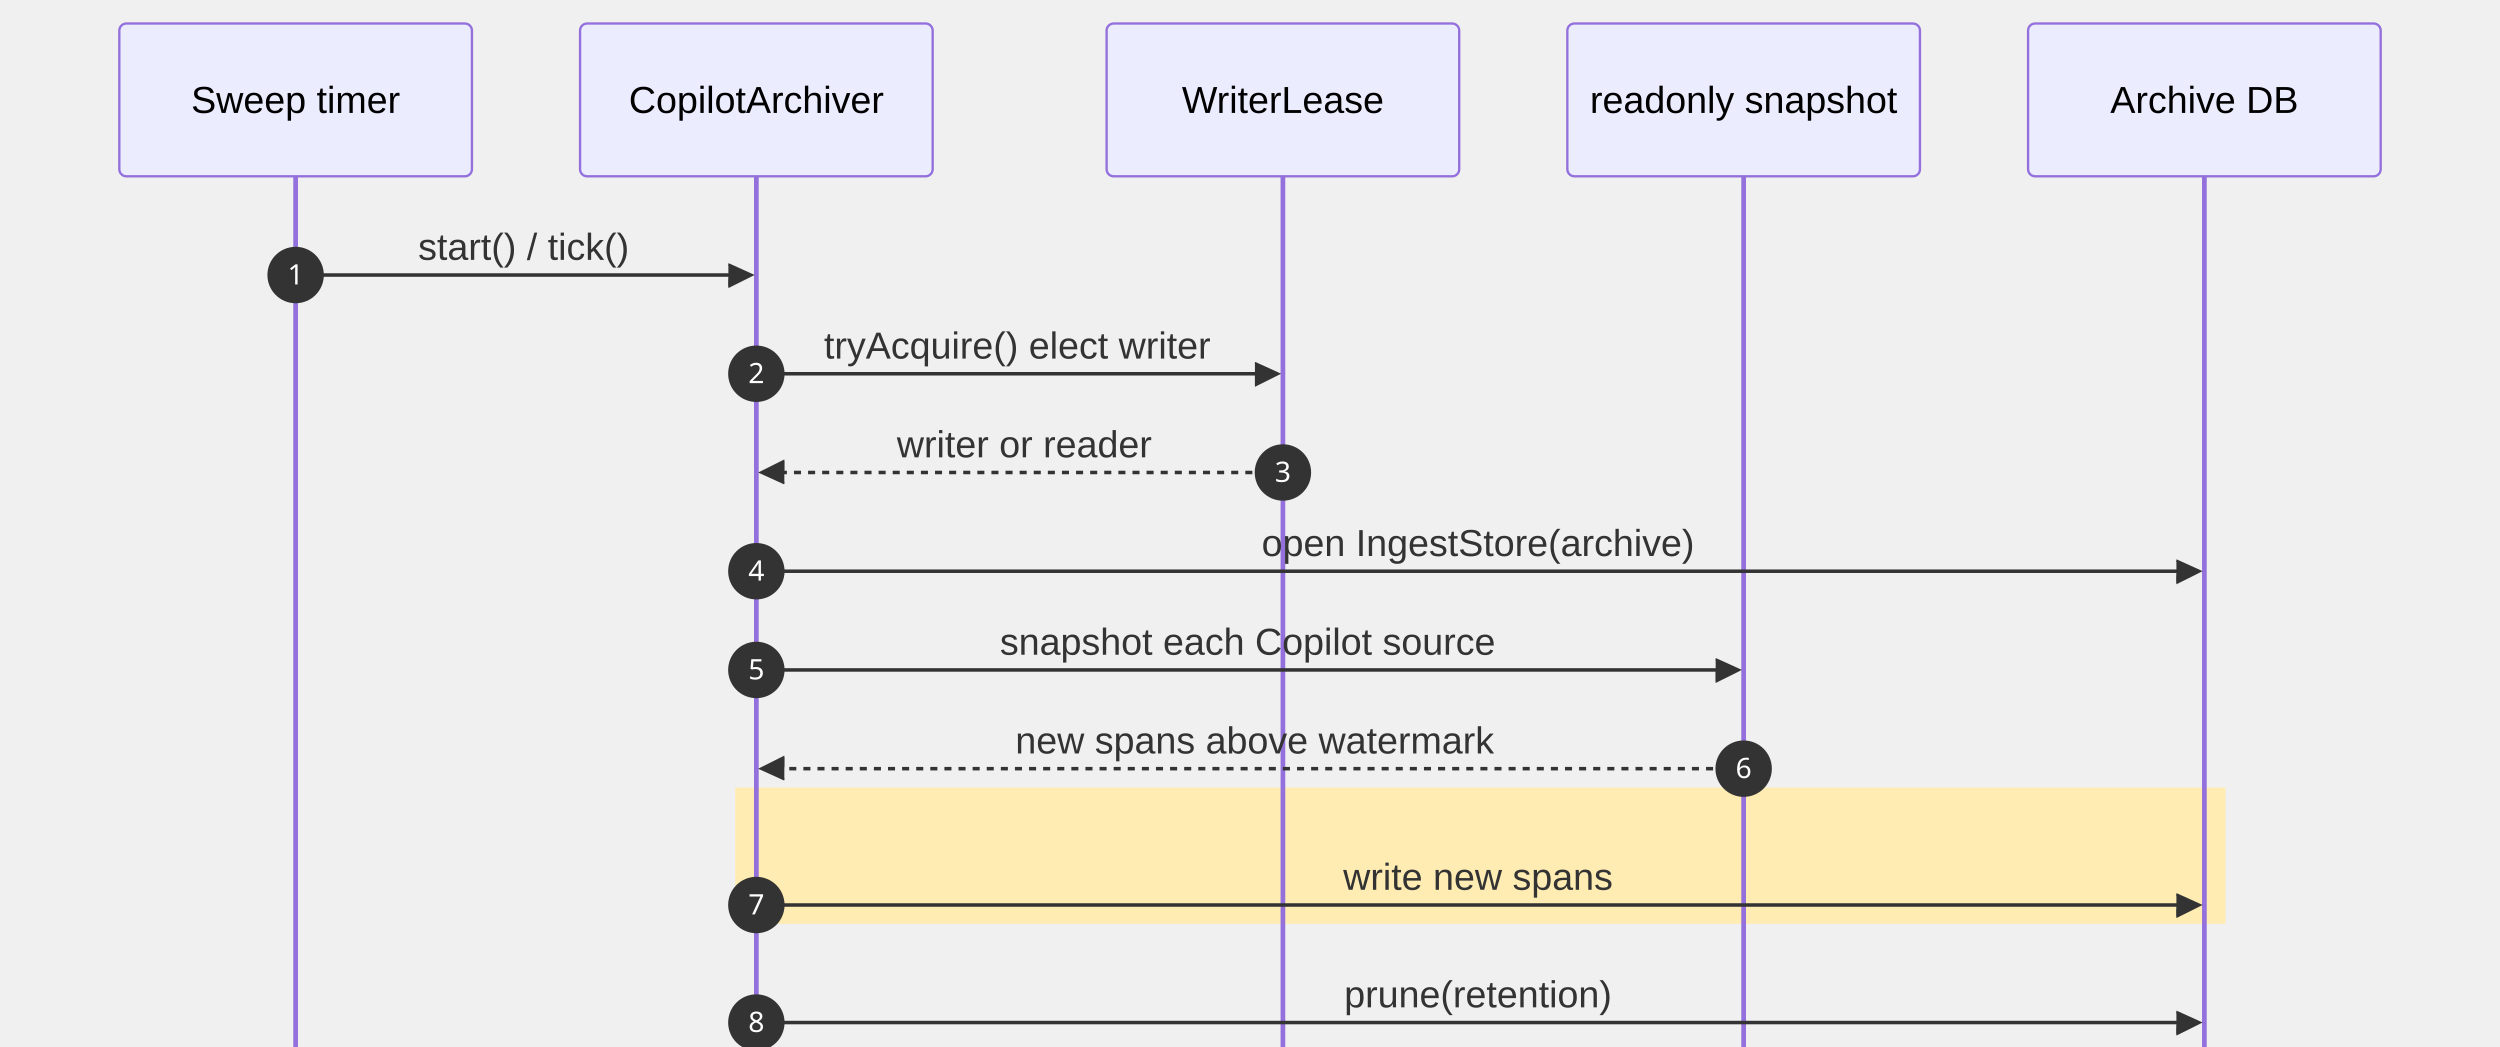
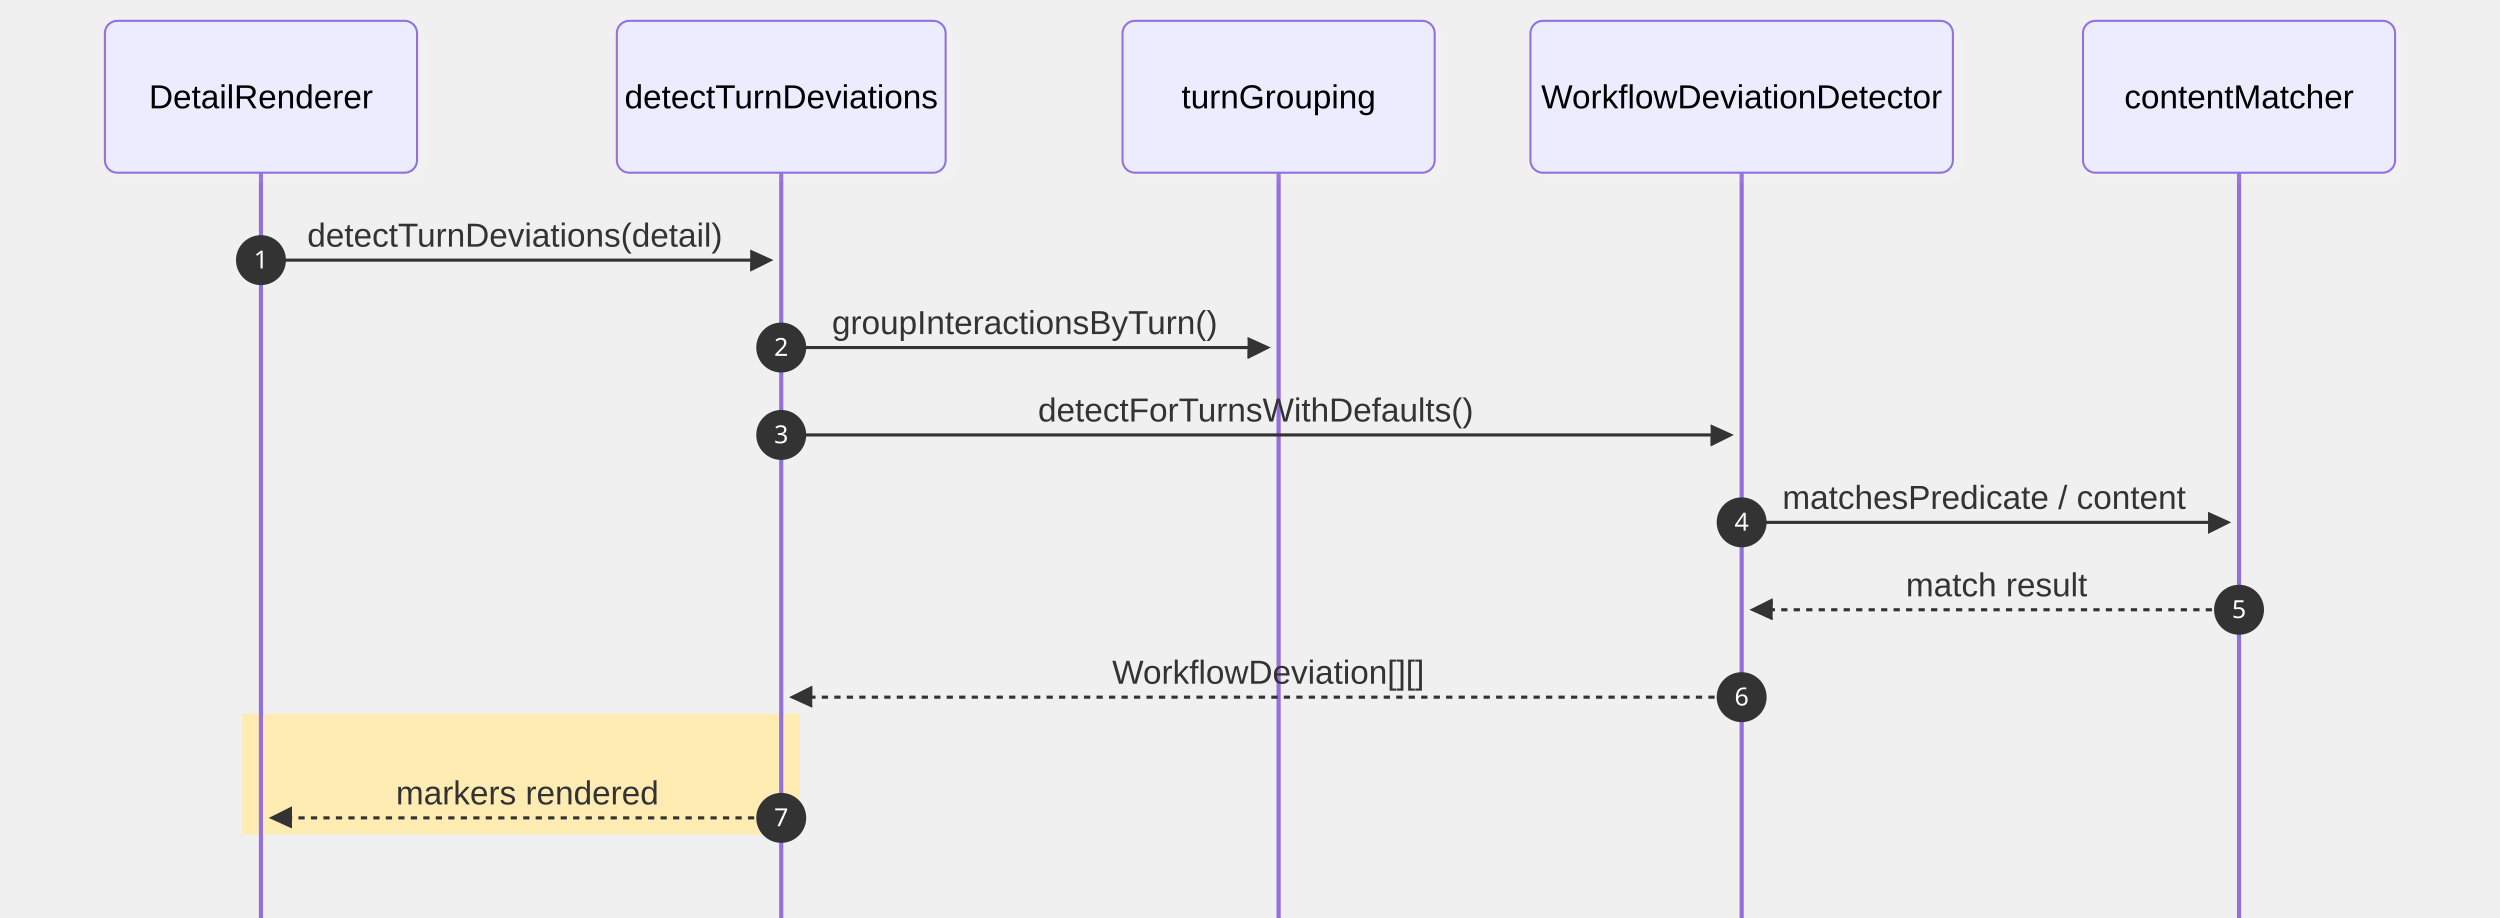
- <svg xmlns="http://www.w3.org/2000/svg" width="760" height="318" id="my-svg" style="max-width:760px;background-color:white;" viewBox="-50 -10 1062 445" role="graphics-document document" aria-roledescription="sequence">
-   <rect x="262" y="325" fill="rgb(255,236,179)" width="634" height="58" class="rect" />
+ <svg xmlns="http://www.w3.org/2000/svg" width="760" height="279" id="my-svg" style="max-width:760px;background-color:white;" viewBox="-50 -10 1200.5 441" role="graphics-document document" aria-roledescription="sequence">
+   <rect x="66" y="333" fill="rgb(255,236,179)" width="268" height="58" class="rect" />
  <g>
-     <line id="actor4" x1="887" y1="65" x2="887" y2="2000" class="actor-line 200" stroke-width="0.5px" stroke="#999" name="Store" data-et="life-line" data-id="Store" />
-     <g id="root-4" data-et="participant" data-type="participant" data-id="Store">
-       <rect x="812" y="0" fill="#eaeaea" stroke="#666" width="150" height="65" name="Store" rx="3" ry="3" class="actor actor-top" />
-       <text x="887" y="32.5" dominant-baseline="central" alignment-baseline="central" class="actor actor-box" style="text-anchor: middle; font-size: 16px; font-weight: 400;">
-         <tspan x="887" dy="0">Archive DB</tspan>
+     <line id="actor4" x1="1025.5" y1="73" x2="1025.5" y2="2000" class="actor-line 200" stroke-width="0.5px" stroke="#999" name="Match" data-et="life-line" data-id="Match" />
+     <g id="root-4" data-look="neo" data-et="participant" data-type="participant" data-id="Match">
+       <rect x="950.5" y="0" fill="#eaeaea" stroke="#666" width="150" height="73" name="Match" rx="6" ry="6" class="actor actor-top" data-look="neo" filter="url(#my-svg-drop-shadow)" />
+       <text x="1025.5" y="36.5" dominant-baseline="central" alignment-baseline="central" class="actor actor-box" style="text-anchor: middle; font-size: 16px; font-weight: 400;">
+         <tspan x="1025.5" dy="0">contentMatcher</tspan>
      </text>
    </g>
  </g>
  <g>
-     <line id="actor3" x1="691" y1="65" x2="691" y2="2000" class="actor-line 200" stroke-width="0.5px" stroke="#999" name="Snap" data-et="life-line" data-id="Snap" />
-     <g id="root-3" data-et="participant" data-type="participant" data-id="Snap">
-       <rect x="616" y="0" fill="#eaeaea" stroke="#666" width="150" height="65" name="Snap" rx="3" ry="3" class="actor actor-top" />
-       <text x="691" y="32.5" dominant-baseline="central" alignment-baseline="central" class="actor actor-box" style="text-anchor: middle; font-size: 16px; font-weight: 400;">
-         <tspan x="691" dy="0">readonly snapshot</tspan>
+     <line id="actor3" x1="786.5" y1="73" x2="786.5" y2="2000" class="actor-line 200" stroke-width="0.5px" stroke="#999" name="Det" data-et="life-line" data-id="Det" />
+     <g id="root-3" data-look="neo" data-et="participant" data-type="participant" data-id="Det">
+       <rect x="685" y="0" fill="#eaeaea" stroke="#666" width="203" height="73" name="Det" rx="6" ry="6" class="actor actor-top" data-look="neo" filter="url(#my-svg-drop-shadow)" />
+       <text x="786.5" y="36.5" dominant-baseline="central" alignment-baseline="central" class="actor actor-box" style="text-anchor: middle; font-size: 16px; font-weight: 400;">
+         <tspan x="786.5" dy="0">WorkflowDeviationDetector</tspan>
      </text>
    </g>
  </g>
  <g>
-     <line id="actor2" x1="495" y1="65" x2="495" y2="2000" class="actor-line 200" stroke-width="0.5px" stroke="#999" name="Lease" data-et="life-line" data-id="Lease" />
-     <g id="root-2" data-et="participant" data-type="participant" data-id="Lease">
-       <rect x="420" y="0" fill="#eaeaea" stroke="#666" width="150" height="65" name="Lease" rx="3" ry="3" class="actor actor-top" />
-       <text x="495" y="32.5" dominant-baseline="central" alignment-baseline="central" class="actor actor-box" style="text-anchor: middle; font-size: 16px; font-weight: 400;">
-         <tspan x="495" dy="0">WriterLease</tspan>
+     <line id="actor2" x1="564" y1="73" x2="564" y2="2000" class="actor-line 200" stroke-width="0.5px" stroke="#999" name="Group" data-et="life-line" data-id="Group" />
+     <g id="root-2" data-look="neo" data-et="participant" data-type="participant" data-id="Group">
+       <rect x="489" y="0" fill="#eaeaea" stroke="#666" width="150" height="73" name="Group" rx="6" ry="6" class="actor actor-top" data-look="neo" filter="url(#my-svg-drop-shadow)" />
+       <text x="564" y="36.5" dominant-baseline="central" alignment-baseline="central" class="actor actor-box" style="text-anchor: middle; font-size: 16px; font-weight: 400;">
+         <tspan x="564" dy="0">turnGrouping</tspan>
      </text>
    </g>
  </g>
  <g>
-     <line id="actor1" x1="271" y1="65" x2="271" y2="2000" class="actor-line 200" stroke-width="0.5px" stroke="#999" name="Arch" data-et="life-line" data-id="Arch" />
-     <g id="root-1" data-et="participant" data-type="participant" data-id="Arch">
-       <rect x="196" y="0" fill="#eaeaea" stroke="#666" width="150" height="65" name="Arch" rx="3" ry="3" class="actor actor-top" />
-       <text x="271" y="32.5" dominant-baseline="central" alignment-baseline="central" class="actor actor-box" style="text-anchor: middle; font-size: 16px; font-weight: 400;">
-         <tspan x="271" dy="0">CopilotArchiver</tspan>
+     <line id="actor1" x1="325" y1="73" x2="325" y2="2000" class="actor-line 200" stroke-width="0.5px" stroke="#999" name="Local" data-et="life-line" data-id="Local" />
+     <g id="root-1" data-look="neo" data-et="participant" data-type="participant" data-id="Local">
+       <rect x="246" y="0" fill="#eaeaea" stroke="#666" width="158" height="73" name="Local" rx="6" ry="6" class="actor actor-top" data-look="neo" filter="url(#my-svg-drop-shadow)" />
+       <text x="325" y="36.5" dominant-baseline="central" alignment-baseline="central" class="actor actor-box" style="text-anchor: middle; font-size: 16px; font-weight: 400;">
+         <tspan x="325" dy="0">detectTurnDeviations</tspan>
      </text>
    </g>
  </g>
  <g>
-     <line id="actor0" x1="75" y1="65" x2="75" y2="2000" class="actor-line 200" stroke-width="0.5px" stroke="#999" name="Timer" data-et="life-line" data-id="Timer" />
-     <g id="root-0" data-et="participant" data-type="participant" data-id="Timer">
-       <rect x="0" y="0" fill="#eaeaea" stroke="#666" width="150" height="65" name="Timer" rx="3" ry="3" class="actor actor-top" />
-       <text x="75" y="32.5" dominant-baseline="central" alignment-baseline="central" class="actor actor-box" style="text-anchor: middle; font-size: 16px; font-weight: 400;">
-         <tspan x="75" dy="0">Sweep timer</tspan>
+     <line id="actor0" x1="75" y1="73" x2="75" y2="2000" class="actor-line 200" stroke-width="0.5px" stroke="#999" name="Panel" data-et="life-line" data-id="Panel" />
+     <g id="root-0" data-look="neo" data-et="participant" data-type="participant" data-id="Panel">
+       <rect x="0" y="0" fill="#eaeaea" stroke="#666" width="150" height="73" name="Panel" rx="6" ry="6" class="actor actor-top" data-look="neo" filter="url(#my-svg-drop-shadow)" />
+       <text x="75" y="36.5" dominant-baseline="central" alignment-baseline="central" class="actor actor-box" style="text-anchor: middle; font-size: 16px; font-weight: 400;">
+         <tspan x="75" dy="0">DetailRenderer</tspan>
      </text>
    </g>
  </g>
-   <style>#my-svg{font-family:"trebuchet ms",verdana,arial,sans-serif;font-size:15px;fill:#333;}@keyframes edge-animation-frame{from{stroke-dashoffset:0;}}@keyframes dash{to{stroke-dashoffset:0;}}#my-svg .edge-animation-slow{stroke-dasharray:9,5!important;stroke-dashoffset:900;animation:dash 50s linear infinite;stroke-linecap:round;}#my-svg .edge-animation-fast{stroke-dasharray:9,5!important;stroke-dashoffset:900;animation:dash 20s linear infinite;stroke-linecap:round;}#my-svg .error-icon{fill:#552222;}#my-svg .error-text{fill:#552222;stroke:#552222;}#my-svg .edge-thickness-normal{stroke-width:1px;}#my-svg .edge-thickness-thick{stroke-width:3.5px;}#my-svg .edge-pattern-solid{stroke-dasharray:0;}#my-svg .edge-thickness-invisible{stroke-width:0;fill:none;}#my-svg .edge-pattern-dashed{stroke-dasharray:3;}#my-svg .edge-pattern-dotted{stroke-dasharray:2;}#my-svg .marker{fill:#333333;stroke:#333333;}#my-svg .marker.cross{stroke:#333333;}#my-svg svg{font-family:"trebuchet ms",verdana,arial,sans-serif;font-size:15px;}#my-svg p{margin:0;}#my-svg .actor{stroke:#9370DB;fill:#ECECFF;stroke-width:1;}#my-svg rect.actor.outer-path[data-look="neo"]{filter:drop-shadow(1px 2px 2px rgba(185, 185, 185, 1));}#my-svg rect.note[data-look="neo"]{stroke:#aaaa33;fill:#fff5ad;filter:drop-shadow(1px 2px 2px rgba(185, 185, 185, 1));}#my-svg text.actor&gt;tspan{fill:black;stroke:none;}#my-svg .actor-line{stroke:#9370DB;}#my-svg .innerArc{stroke-width:1.5;stroke-dasharray:none;}#my-svg .messageLine0{stroke-width:1.5;stroke-dasharray:none;stroke:#333;}#my-svg .messageLine1{stroke-width:1.5;stroke-dasharray:2,2;stroke:#333;}#my-svg [id$="-arrowhead"] path{fill:#333;stroke:#333;}#my-svg .sequenceNumber{fill:white;}#my-svg [id$="-sequencenumber"]{fill:#333;}#my-svg [id$="-crosshead"] path{fill:#333;stroke:#333;}#my-svg .messageText{fill:#333;stroke:none;}#my-svg .labelBox{stroke:#9370DB;fill:#ECECFF;filter:none;}#my-svg .labelText,#my-svg .labelText&gt;tspan{fill:black;stroke:none;}#my-svg .loopText,#my-svg .loopText&gt;tspan{fill:black;stroke:none;}#my-svg .sectionTitle,#my-svg .sectionTitle&gt;tspan{fill:black;stroke:none;}#my-svg .loopLine{stroke-width:2px;stroke-dasharray:2,2;stroke:#9370DB;fill:#9370DB;}#my-svg .note{stroke:#aaaa33;fill:#fff5ad;}#my-svg .noteText,#my-svg .noteText&gt;tspan{fill:black;stroke:none;font-weight:normal;}#my-svg .activation0{fill:#f4f4f4;stroke:#666;}#my-svg .activation1{fill:#f4f4f4;stroke:#666;}#my-svg .activation2{fill:#f4f4f4;stroke:#666;}#my-svg .actorPopupMenu{position:absolute;}#my-svg .actorPopupMenuPanel{position:absolute;fill:#ECECFF;box-shadow:0px 8px 16px 0px rgba(0,0,0,0.2);filter:drop-shadow(3px 5px 2px rgb(0 0 0 / 0.4));}#my-svg .actor-man circle,#my-svg line{fill:#ECECFF;stroke-width:2px;}#my-svg g rect.rect{filter:drop-shadow(1px 2px 2px rgba(185, 185, 185, 1));stroke:#9370DB;}#my-svg .node .neo-node{stroke:#9370DB;}#my-svg [data-look="neo"].node rect,#my-svg [data-look="neo"].cluster rect,#my-svg [data-look="neo"].node polygon{stroke:#9370DB;filter:drop-shadow(1px 2px 2px rgba(185, 185, 185, 1));}#my-svg [data-look="neo"].swimlane.cluster rect{filter:none;}#my-svg [data-look="neo"].node path{stroke:#9370DB;stroke-width:1px;}#my-svg [data-look="neo"].node .outer-path{filter:drop-shadow(1px 2px 2px rgba(185, 185, 185, 1));}#my-svg [data-look="neo"].node .neo-line path{stroke:#9370DB;filter:none;}#my-svg [data-look="neo"].node circle{stroke:#9370DB;filter:drop-shadow(1px 2px 2px rgba(185, 185, 185, 1));}#my-svg [data-look="neo"].node circle .state-start{fill:#000000;}#my-svg [data-look="neo"].icon-shape .icon{fill:#9370DB;filter:drop-shadow(1px 2px 2px rgba(185, 185, 185, 1));}#my-svg [data-look="neo"].icon-shape .icon-neo path{stroke:#9370DB;filter:drop-shadow(1px 2px 2px rgba(185, 185, 185, 1));}#my-svg :root{--mermaid-font-family:"trebuchet ms",verdana,arial,sans-serif;}</style>
+   <style>#my-svg{font-family:"trebuchet ms",verdana,arial,sans-serif;font-size:15px;fill:#333;}@keyframes edge-animation-frame{from{stroke-dashoffset:0;}}@keyframes dash{to{stroke-dashoffset:0;}}#my-svg .edge-animation-slow{stroke-dasharray:9,5!important;stroke-dashoffset:900;animation:dash 50s linear infinite;stroke-linecap:round;}#my-svg .edge-animation-fast{stroke-dasharray:9,5!important;stroke-dashoffset:900;animation:dash 20s linear infinite;stroke-linecap:round;}#my-svg .error-icon{fill:#552222;}#my-svg .error-text{fill:#552222;stroke:#552222;}#my-svg .edge-thickness-normal{stroke-width:1px;}#my-svg .edge-thickness-thick{stroke-width:3.5px;}#my-svg .edge-pattern-solid{stroke-dasharray:0;}#my-svg .edge-thickness-invisible{stroke-width:0;fill:none;}#my-svg .edge-pattern-dashed{stroke-dasharray:3;}#my-svg .edge-pattern-dotted{stroke-dasharray:2;}#my-svg .marker{fill:#333333;stroke:#333333;}#my-svg .marker.cross{stroke:#333333;}#my-svg svg{font-family:"trebuchet ms",verdana,arial,sans-serif;font-size:15px;}#my-svg p{margin:0;}#my-svg .actor{stroke:#9370DB;fill:#ECECFF;stroke-width:1;}#my-svg rect.actor.outer-path[data-look="neo"]{filter:drop-shadow(1px 2px 2px rgba(185, 185, 185, 1));}#my-svg rect.note[data-look="neo"]{stroke:#aaaa33;fill:#fff5ad;filter:drop-shadow(1px 2px 2px rgba(185, 185, 185, 1));}#my-svg text.actor&gt;tspan{fill:black;stroke:none;}#my-svg .actor-line{stroke:#9370DB;}#my-svg .innerArc{stroke-width:1.5;stroke-dasharray:none;}#my-svg .messageLine0{stroke-width:1.5;stroke-dasharray:none;stroke:#333;}#my-svg .messageLine1{stroke-width:1.5;stroke-dasharray:2,2;stroke:#333;}#my-svg [id$="-arrowhead"] path{fill:#333;stroke:#333;}#my-svg .sequenceNumber{fill:white;}#my-svg [id$="-sequencenumber"]{fill:#333;}#my-svg [id$="-crosshead"] path{fill:#333;stroke:#333;}#my-svg .messageText{fill:#333;stroke:none;}#my-svg .labelBox{stroke:#9370DB;fill:#ECECFF;filter:drop-shadow(1px 2px 2px rgba(185, 185, 185, 1));}#my-svg .labelText,#my-svg .labelText&gt;tspan{fill:black;stroke:none;}#my-svg .loopText,#my-svg .loopText&gt;tspan{fill:black;stroke:none;}#my-svg .sectionTitle,#my-svg .sectionTitle&gt;tspan{fill:black;stroke:none;}#my-svg .loopLine{stroke-width:2px;stroke-dasharray:2,2;stroke:#9370DB;fill:#9370DB;}#my-svg .note{stroke:#aaaa33;fill:#fff5ad;}#my-svg .noteText,#my-svg .noteText&gt;tspan{fill:black;stroke:none;}#my-svg .activation0{fill:#f4f4f4;stroke:#666;}#my-svg .activation1{fill:#f4f4f4;stroke:#666;}#my-svg .activation2{fill:#f4f4f4;stroke:#666;}#my-svg .actorPopupMenu{position:absolute;}#my-svg .actorPopupMenuPanel{position:absolute;fill:#ECECFF;box-shadow:0px 8px 16px 0px rgba(0,0,0,0.2);filter:drop-shadow(3px 5px 2px rgb(0 0 0 / 0.4));}#my-svg .actor-man circle,#my-svg line{fill:#ECECFF;stroke-width:2px;}#my-svg g rect.rect{filter:drop-shadow(1px 2px 2px rgba(185, 185, 185, 1));stroke:#9370DB;}#my-svg .node .neo-node{stroke:#9370DB;}#my-svg [data-look="neo"].node rect,#my-svg [data-look="neo"].cluster rect,#my-svg [data-look="neo"].node polygon{stroke:#9370DB;filter:drop-shadow(1px 2px 2px rgba(185, 185, 185, 1));}#my-svg [data-look="neo"].swimlane.cluster rect{filter:none;}#my-svg [data-look="neo"].node path{stroke:#9370DB;stroke-width:1px;}#my-svg [data-look="neo"].node .outer-path{filter:drop-shadow(1px 2px 2px rgba(185, 185, 185, 1));}#my-svg [data-look="neo"].node .neo-line path{stroke:#9370DB;filter:none;}#my-svg [data-look="neo"].node circle{stroke:#9370DB;filter:drop-shadow(1px 2px 2px rgba(185, 185, 185, 1));}#my-svg [data-look="neo"].node circle .state-start{fill:#000000;}#my-svg [data-look="neo"].icon-shape .icon{fill:#9370DB;filter:drop-shadow(1px 2px 2px rgba(185, 185, 185, 1));}#my-svg [data-look="neo"].icon-shape .icon-neo path{stroke:#9370DB;filter:drop-shadow(1px 2px 2px rgba(185, 185, 185, 1));}#my-svg :root{--mermaid-font-family:"trebuchet ms",verdana,arial,sans-serif;}</style>
  <g />
  <defs>
    <symbol id="my-svg-computer" width="24" height="24">
      <path transform="scale(.5)" d="M2 2v13h20v-13h-20zm18 11h-16v-9h16v9zm-10.228 6l.466-1h3.524l.467 1h-4.457zm14.228 3h-24l2-6h2.104l-1.33 4h18.45l-1.297-4h2.073l2 6zm-5-10h-14v-7h14v7z" />
    </symbol>
  </defs>
  <defs>
    <symbol id="my-svg-database" fill-rule="evenodd" clip-rule="evenodd">
      <path transform="scale(.5)" d="M12.258.001l.256.004.255.005.253.008.251.01.249.012.247.015.246.016.242.019.241.02.239.023.236.024.233.027.231.028.229.031.225.032.223.034.22.036.217.038.214.04.211.041.208.043.205.045.201.046.198.048.194.05.191.051.187.053.183.054.18.056.175.057.172.059.168.06.163.061.16.063.155.064.15.066.074.033.073.033.071.034.07.034.069.035.068.035.067.035.066.035.064.036.064.036.062.036.06.036.06.037.058.037.058.037.055.038.055.038.053.038.052.038.051.039.05.039.048.039.047.039.045.04.044.04.043.04.041.04.04.041.039.041.037.041.036.041.034.041.033.042.032.042.03.042.029.042.027.042.026.043.024.043.023.043.021.043.02.043.018.044.017.043.015.044.013.044.012.044.011.045.009.044.007.045.006.045.004.045.002.045.001.045v17l-.001.045-.002.045-.004.045-.006.045-.007.045-.009.044-.011.045-.012.044-.013.044-.015.044-.017.043-.018.044-.02.043-.021.043-.023.043-.024.043-.026.043-.027.042-.029.042-.03.042-.032.042-.033.042-.034.041-.036.041-.037.041-.039.041-.04.041-.041.04-.043.04-.044.04-.045.04-.047.039-.048.039-.05.039-.051.039-.052.038-.053.038-.055.038-.055.038-.058.037-.058.037-.06.037-.06.036-.062.036-.064.036-.064.036-.066.035-.067.035-.068.035-.069.035-.07.034-.071.034-.073.033-.074.033-.15.066-.155.064-.16.063-.163.061-.168.06-.172.059-.175.057-.18.056-.183.054-.187.053-.191.051-.194.05-.198.048-.201.046-.205.045-.208.043-.211.041-.214.04-.217.038-.22.036-.223.034-.225.032-.229.031-.231.028-.233.027-.236.024-.239.023-.241.02-.242.019-.246.016-.247.015-.249.012-.251.01-.253.008-.255.005-.256.004-.258.001-.258-.001-.256-.004-.255-.005-.253-.008-.251-.01-.249-.012-.247-.015-.245-.016-.243-.019-.241-.02-.238-.023-.236-.024-.234-.027-.231-.028-.228-.031-.226-.032-.223-.034-.22-.036-.217-.038-.214-.04-.211-.041-.208-.043-.204-.045-.201-.046-.198-.048-.195-.05-.19-.051-.187-.053-.184-.054-.179-.056-.176-.057-.172-.059-.167-.06-.164-.061-.159-.063-.155-.064-.151-.066-.074-.033-.072-.033-.072-.034-.07-.034-.069-.035-.068-.035-.067-.035-.066-.035-.064-.036-.063-.036-.062-.036-.061-.036-.06-.037-.058-.037-.057-.037-.056-.038-.055-.038-.053-.038-.052-.038-.051-.039-.049-.039-.049-.039-.046-.039-.046-.04-.044-.04-.043-.04-.041-.04-.04-.041-.039-.041-.037-.041-.036-.041-.034-.041-.033-.042-.032-.042-.03-.042-.029-.042-.027-.042-.026-.043-.024-.043-.023-.043-.021-.043-.02-.043-.018-.044-.017-.043-.015-.044-.013-.044-.012-.044-.011-.045-.009-.044-.007-.045-.006-.045-.004-.045-.002-.045-.001-.045v-17l.001-.045.002-.045.004-.045.006-.045.007-.045.009-.044.011-.045.012-.044.013-.044.015-.044.017-.043.018-.044.02-.043.021-.043.023-.043.024-.043.026-.043.027-.042.029-.042.03-.042.032-.042.033-.042.034-.041.036-.041.037-.041.039-.041.04-.041.041-.04.043-.04.044-.04.046-.04.046-.039.049-.039.049-.039.051-.039.052-.038.053-.038.055-.038.056-.038.057-.037.058-.037.06-.037.061-.036.062-.036.063-.036.064-.036.066-.035.067-.035.068-.035.069-.035.07-.034.072-.034.072-.033.074-.033.151-.066.155-.064.159-.063.164-.061.167-.06.172-.059.176-.057.179-.056.184-.054.187-.053.19-.051.195-.05.198-.048.201-.046.204-.045.208-.043.211-.041.214-.04.217-.038.22-.036.223-.034.226-.032.228-.031.231-.028.234-.027.236-.024.238-.023.241-.02.243-.019.245-.016.247-.015.249-.012.251-.01.253-.008.255-.005.256-.004.258-.001.258.001zm-9.258 20.499v.01l.001.021.003.021.004.022.005.021.006.022.007.022.009.023.01.022.011.023.012.023.013.023.015.023.016.024.017.023.018.024.019.024.021.024.022.025.023.024.024.025.052.049.056.05.061.051.066.051.07.051.075.051.079.052.084.052.088.052.092.052.097.052.102.051.105.052.11.052.114.051.119.051.123.051.127.05.131.05.135.05.139.048.144.049.147.047.152.047.155.047.16.045.163.045.167.043.171.043.176.041.178.041.183.039.187.039.19.037.194.035.197.035.202.033.204.031.209.03.212.029.216.027.219.025.222.024.226.021.23.02.233.018.236.016.24.015.243.012.246.01.249.008.253.005.256.004.259.001.26-.001.257-.004.254-.005.25-.008.247-.011.244-.012.241-.014.237-.016.233-.018.231-.021.226-.021.224-.024.22-.026.216-.027.212-.028.21-.031.205-.031.202-.034.198-.034.194-.036.191-.037.187-.039.183-.04.179-.04.175-.042.172-.043.168-.044.163-.045.16-.046.155-.046.152-.047.148-.048.143-.049.139-.049.136-.05.131-.05.126-.05.123-.051.118-.052.114-.051.11-.052.106-.052.101-.052.096-.052.092-.052.088-.053.083-.051.079-.052.074-.052.07-.051.065-.051.06-.051.056-.05.051-.05.023-.024.023-.025.021-.024.02-.024.019-.024.018-.024.017-.024.015-.023.014-.024.013-.023.012-.023.01-.023.01-.022.008-.022.006-.022.006-.022.004-.022.004-.021.001-.021.001-.021v-4.127l-.077.055-.08.053-.083.054-.085.053-.087.052-.09.052-.093.051-.095.05-.097.05-.1.049-.102.049-.105.048-.106.047-.109.047-.111.046-.114.045-.115.045-.118.044-.12.043-.122.042-.124.042-.126.041-.128.04-.13.04-.132.038-.134.038-.135.037-.138.037-.139.035-.142.035-.143.034-.144.033-.147.032-.148.031-.15.03-.151.03-.153.029-.154.027-.156.027-.158.026-.159.025-.161.024-.162.023-.163.022-.165.021-.166.02-.167.019-.169.018-.169.017-.171.016-.173.015-.173.014-.175.013-.175.012-.177.011-.178.01-.179.008-.179.008-.181.006-.182.005-.182.004-.184.003-.184.002h-.37l-.184-.002-.184-.003-.182-.004-.182-.005-.181-.006-.179-.008-.179-.008-.178-.01-.176-.011-.176-.012-.175-.013-.173-.014-.172-.015-.171-.016-.17-.017-.169-.018-.167-.019-.166-.02-.165-.021-.163-.022-.162-.023-.161-.024-.159-.025-.157-.026-.156-.027-.155-.027-.153-.029-.151-.03-.15-.03-.148-.031-.146-.032-.145-.033-.143-.034-.141-.035-.14-.035-.137-.037-.136-.037-.134-.038-.132-.038-.13-.04-.128-.04-.126-.041-.124-.042-.122-.042-.12-.044-.117-.043-.116-.045-.113-.045-.112-.046-.109-.047-.106-.047-.105-.048-.102-.049-.1-.049-.097-.05-.095-.05-.093-.052-.09-.051-.087-.052-.085-.053-.083-.054-.08-.054-.077-.054v4.127zm0-5.654v.011l.001.021.003.021.004.021.005.022.006.022.007.022.009.022.01.022.011.023.012.023.013.023.015.024.016.023.017.024.018.024.019.024.021.024.022.024.023.025.024.024.052.05.056.05.061.05.066.051.07.051.075.052.079.051.084.052.088.052.092.052.097.052.102.052.105.052.11.051.114.051.119.052.123.05.127.051.131.05.135.049.139.049.144.048.147.048.152.047.155.046.16.045.163.045.167.044.171.042.176.042.178.04.183.04.187.038.19.037.194.036.197.034.202.033.204.032.209.03.212.028.216.027.219.025.222.024.226.022.23.02.233.018.236.016.24.014.243.012.246.01.249.008.253.006.256.003.259.001.26-.001.257-.003.254-.006.25-.008.247-.01.244-.012.241-.015.237-.016.233-.018.231-.02.226-.022.224-.024.22-.025.216-.027.212-.029.21-.03.205-.032.202-.033.198-.035.194-.036.191-.037.187-.039.183-.039.179-.041.175-.042.172-.043.168-.044.163-.045.16-.045.155-.047.152-.047.148-.048.143-.048.139-.05.136-.049.131-.05.126-.051.123-.051.118-.051.114-.052.11-.052.106-.052.101-.052.096-.052.092-.052.088-.052.083-.052.079-.052.074-.051.07-.052.065-.051.06-.05.056-.051.051-.049.023-.025.023-.024.021-.025.02-.024.019-.024.018-.024.017-.024.015-.023.014-.023.013-.024.012-.022.01-.023.01-.023.008-.022.006-.022.006-.022.004-.021.004-.022.001-.021.001-.021v-4.139l-.077.054-.08.054-.083.054-.085.052-.087.053-.09.051-.093.051-.095.051-.097.05-.1.049-.102.049-.105.048-.106.047-.109.047-.111.046-.114.045-.115.044-.118.044-.12.044-.122.042-.124.042-.126.041-.128.04-.13.039-.132.039-.134.038-.135.037-.138.036-.139.036-.142.035-.143.033-.144.033-.147.033-.148.031-.15.03-.151.03-.153.028-.154.028-.156.027-.158.026-.159.025-.161.024-.162.023-.163.022-.165.021-.166.02-.167.019-.169.018-.169.017-.171.016-.173.015-.173.014-.175.013-.175.012-.177.011-.178.009-.179.009-.179.007-.181.007-.182.005-.182.004-.184.003-.184.002h-.37l-.184-.002-.184-.003-.182-.004-.182-.005-.181-.007-.179-.007-.179-.009-.178-.009-.176-.011-.176-.012-.175-.013-.173-.014-.172-.015-.171-.016-.17-.017-.169-.018-.167-.019-.166-.02-.165-.021-.163-.022-.162-.023-.161-.024-.159-.025-.157-.026-.156-.027-.155-.028-.153-.028-.151-.03-.15-.03-.148-.031-.146-.033-.145-.033-.143-.033-.141-.035-.14-.036-.137-.036-.136-.037-.134-.038-.132-.039-.13-.039-.128-.04-.126-.041-.124-.042-.122-.043-.12-.043-.117-.044-.116-.044-.113-.046-.112-.046-.109-.046-.106-.047-.105-.048-.102-.049-.1-.049-.097-.05-.095-.051-.093-.051-.09-.051-.087-.053-.085-.052-.083-.054-.08-.054-.077-.054v4.139zm0-5.666v.011l.001.02.003.022.004.021.005.022.006.021.007.022.009.023.01.022.011.023.012.023.013.023.015.023.016.024.017.024.018.023.019.024.021.025.022.024.023.024.024.025.052.05.056.05.061.05.066.051.07.051.075.052.079.051.084.052.088.052.092.052.097.052.102.052.105.051.11.052.114.051.119.051.123.051.127.05.131.05.135.05.139.049.144.048.147.048.152.047.155.046.16.045.163.045.167.043.171.043.176.042.178.04.183.04.187.038.19.037.194.036.197.034.202.033.204.032.209.03.212.028.216.027.219.025.222.024.226.021.23.02.233.018.236.017.24.014.243.012.246.01.249.008.253.006.256.003.259.001.26-.001.257-.003.254-.006.25-.008.247-.01.244-.013.241-.014.237-.016.233-.018.231-.02.226-.022.224-.024.22-.025.216-.027.212-.029.21-.03.205-.032.202-.033.198-.035.194-.036.191-.037.187-.039.183-.039.179-.041.175-.042.172-.043.168-.044.163-.045.16-.045.155-.047.152-.047.148-.048.143-.049.139-.049.136-.049.131-.051.126-.05.123-.051.118-.052.114-.051.11-.052.106-.052.101-.052.096-.052.092-.052.088-.052.083-.052.079-.052.074-.052.07-.051.065-.051.06-.051.056-.05.051-.049.023-.025.023-.025.021-.024.02-.024.019-.024.018-.024.017-.024.015-.023.014-.024.013-.023.012-.023.01-.022.01-.023.008-.022.006-.022.006-.022.004-.022.004-.021.001-.021.001-.021v-4.153l-.077.054-.08.054-.083.053-.085.053-.087.053-.09.051-.093.051-.095.051-.097.05-.1.049-.102.048-.105.048-.106.048-.109.046-.111.046-.114.046-.115.044-.118.044-.12.043-.122.043-.124.042-.126.041-.128.04-.13.039-.132.039-.134.038-.135.037-.138.036-.139.036-.142.034-.143.034-.144.033-.147.032-.148.032-.15.03-.151.03-.153.028-.154.028-.156.027-.158.026-.159.024-.161.024-.162.023-.163.023-.165.021-.166.02-.167.019-.169.018-.169.017-.171.016-.173.015-.173.014-.175.013-.175.012-.177.01-.178.01-.179.009-.179.007-.181.006-.182.006-.182.004-.184.003-.184.001-.185.001-.185-.001-.184-.001-.184-.003-.182-.004-.182-.006-.181-.006-.179-.007-.179-.009-.178-.01-.176-.01-.176-.012-.175-.013-.173-.014-.172-.015-.171-.016-.17-.017-.169-.018-.167-.019-.166-.02-.165-.021-.163-.023-.162-.023-.161-.024-.159-.024-.157-.026-.156-.027-.155-.028-.153-.028-.151-.03-.15-.03-.148-.032-.146-.032-.145-.033-.143-.034-.141-.034-.14-.036-.137-.036-.136-.037-.134-.038-.132-.039-.13-.039-.128-.041-.126-.041-.124-.041-.122-.043-.12-.043-.117-.044-.116-.044-.113-.046-.112-.046-.109-.046-.106-.048-.105-.048-.102-.048-.1-.05-.097-.049-.095-.051-.093-.051-.09-.052-.087-.052-.085-.053-.083-.053-.08-.054-.077-.054v4.153zm8.74-8.179l-.257.004-.254.005-.25.008-.247.011-.244.012-.241.014-.237.016-.233.018-.231.021-.226.022-.224.023-.22.026-.216.027-.212.028-.21.031-.205.032-.202.033-.198.034-.194.036-.191.038-.187.038-.183.04-.179.041-.175.042-.172.043-.168.043-.163.045-.16.046-.155.046-.152.048-.148.048-.143.048-.139.049-.136.05-.131.05-.126.051-.123.051-.118.051-.114.052-.11.052-.106.052-.101.052-.096.052-.092.052-.088.052-.083.052-.079.052-.074.051-.07.052-.065.051-.06.05-.056.05-.051.05-.023.025-.023.024-.021.024-.02.025-.019.024-.018.024-.017.023-.015.024-.014.023-.013.023-.012.023-.01.023-.01.022-.008.022-.006.023-.006.021-.004.022-.004.021-.001.021-.001.021.001.021.001.021.004.021.004.022.006.021.006.023.008.022.01.022.01.023.012.023.013.023.014.023.015.024.017.023.018.024.019.024.02.025.021.024.023.024.023.025.051.05.056.05.06.05.065.051.07.052.074.051.079.052.083.052.088.052.092.052.096.052.101.052.106.052.11.052.114.052.118.051.123.051.126.051.131.05.136.05.139.049.143.048.148.048.152.048.155.046.16.046.163.045.168.043.172.043.175.042.179.041.183.04.187.038.191.038.194.036.198.034.202.033.205.032.21.031.212.028.216.027.22.026.224.023.226.022.231.021.233.018.237.016.241.014.244.012.247.011.25.008.254.005.257.004.26.001.26-.001.257-.004.254-.005.25-.008.247-.011.244-.012.241-.014.237-.016.233-.018.231-.021.226-.022.224-.023.22-.026.216-.027.212-.028.21-.031.205-.032.202-.033.198-.034.194-.036.191-.038.187-.038.183-.04.179-.041.175-.042.172-.043.168-.043.163-.045.16-.046.155-.046.152-.048.148-.048.143-.048.139-.049.136-.05.131-.05.126-.051.123-.051.118-.051.114-.052.11-.052.106-.052.101-.052.096-.052.092-.052.088-.052.083-.052.079-.052.074-.051.07-.052.065-.051.06-.05.056-.05.051-.05.023-.025.023-.024.021-.024.02-.025.019-.024.018-.024.017-.023.015-.024.014-.023.013-.023.012-.023.01-.023.01-.022.008-.022.006-.023.006-.021.004-.022.004-.021.001-.021.001-.021-.001-.021-.001-.021-.004-.021-.004-.022-.006-.021-.006-.023-.008-.022-.01-.022-.01-.023-.012-.023-.013-.023-.014-.023-.015-.024-.017-.023-.018-.024-.019-.024-.02-.025-.021-.024-.023-.024-.023-.025-.051-.05-.056-.05-.06-.05-.065-.051-.07-.052-.074-.051-.079-.052-.083-.052-.088-.052-.092-.052-.096-.052-.101-.052-.106-.052-.11-.052-.114-.052-.118-.051-.123-.051-.126-.051-.131-.05-.136-.05-.139-.049-.143-.048-.148-.048-.152-.048-.155-.046-.16-.046-.163-.045-.168-.043-.172-.043-.175-.042-.179-.041-.183-.04-.187-.038-.191-.038-.194-.036-.198-.034-.202-.033-.205-.032-.21-.031-.212-.028-.216-.027-.22-.026-.224-.023-.226-.022-.231-.021-.233-.018-.237-.016-.241-.014-.244-.012-.247-.011-.25-.008-.254-.005-.257-.004-.26-.001-.26.001z" />
    </symbol>
  </defs>
  <defs>
    <symbol id="my-svg-clock" width="24" height="24">
      <path transform="scale(.5)" d="M12 2c5.514 0 10 4.486 10 10s-4.486 10-10 10-10-4.486-10-10 4.486-10 10-10zm0-2c-6.627 0-12 5.373-12 12s5.373 12 12 12 12-5.373 12-12-5.373-12-12-12zm5.848 12.459c.202.038.202.333.001.372-1.907.361-6.045 1.111-6.547 1.111-.719 0-1.301-.582-1.301-1.301 0-.512.77-5.447 1.125-7.445.034-.192.312-.181.343.014l.985 6.238 5.394 1.011z" />
    </symbol>
  </defs>
  <defs>
    <marker id="my-svg-arrowhead" refX="7.9" refY="5" markerUnits="userSpaceOnUse" markerWidth="12" markerHeight="12" orient="auto-start-reverse">
      <path d="M -1 0 L 10 5 L 0 10 z" />
    </marker>
  </defs>
  <defs>
    <marker id="my-svg-crosshead" markerWidth="15" markerHeight="8" orient="auto" refX="4" refY="4.5">
      <path fill="none" stroke="#000000" stroke-width="1pt" d="M 1,2 L 6,7 M 6,2 L 1,7" style="stroke-dasharray: 0, 0;" />
    </marker>
  </defs>
  <defs>
    <marker id="my-svg-filled-head" refX="15.5" refY="7" markerWidth="20" markerHeight="28" orient="auto">
      <path d="M 18,7 L9,13 L14,7 L9,1 Z" />
    </marker>
  </defs>
  <defs>
    <marker id="my-svg-sequencenumber" refX="15" refY="15" markerWidth="60" markerHeight="40" orient="auto">
      <circle cx="15" cy="15" r="6" />
    </marker>
  </defs>
  <defs>
    <marker id="my-svg-solidTopArrowHead" refX="7.9" refY="7.25" markerUnits="userSpaceOnUse" markerWidth="12" markerHeight="12" orient="auto-start-reverse">
      <path d="M 0 0 L 10 8 L 0 8 z" />
    </marker>
  </defs>
  <defs>
    <marker id="my-svg-solidBottomArrowHead" refX="7.9" refY="0.75" markerUnits="userSpaceOnUse" markerWidth="12" markerHeight="12" orient="auto-start-reverse">
      <path d="M 0 0 L 10 0 L 0 8 z" />
    </marker>
  </defs>
  <defs>
    <marker id="my-svg-stickTopArrowHead" refX="7.5" refY="7" markerUnits="userSpaceOnUse" markerWidth="12" markerHeight="12" orient="auto-start-reverse">
      <path d="M 0 0 L 7 7" stroke="black" stroke-width="1.5" fill="none" />
    </marker>
  </defs>
  <defs>
    <marker id="my-svg-stickBottomArrowHead" refX="7.5" refY="0" markerUnits="userSpaceOnUse" markerWidth="12" markerHeight="12" orient="auto-start-reverse">
      <path d="M 0 7 L 7 0" stroke="black" stroke-width="1.5" fill="none" />
    </marker>
  </defs>
-   <text x="172" y="80" text-anchor="middle" dominant-baseline="middle" alignment-baseline="middle" class="messageText" dy="1em" style="font-size: 16px; font-weight: 400;">start() / tick()</text>
-   <line x1="82" y1="107" x2="267" y2="107" class="messageLine0" data-et="message" data-id="i1" data-from="Timer" data-to="Arch" stroke-width="2" stroke="none" marker-end="url(#my-svg-arrowhead)" style="fill: none;" />
-   <line x1="75" y1="107" x2="75" y2="107" stroke-width="0" marker-start="url(#my-svg-sequencenumber)" />
-   <text x="75" y="111" font-family="sans-serif" font-size="12px" text-anchor="middle" class="sequenceNumber">1</text>
-   <text x="382" y="122" text-anchor="middle" dominant-baseline="middle" alignment-baseline="middle" class="messageText" dy="1em" style="font-size: 16px; font-weight: 400;">tryAcquire() elect writer</text>
-   <line x1="278" y1="149" x2="491" y2="149" class="messageLine0" data-et="message" data-id="i2" data-from="Arch" data-to="Lease" stroke-width="2" stroke="none" marker-end="url(#my-svg-arrowhead)" style="fill: none;" />
-   <line x1="271" y1="149" x2="271" y2="149" stroke-width="0" marker-start="url(#my-svg-sequencenumber)" />
-   <text x="271" y="153" font-family="sans-serif" font-size="12px" text-anchor="middle" class="sequenceNumber">2</text>
-   <text x="385" y="164" text-anchor="middle" dominant-baseline="middle" alignment-baseline="middle" class="messageText" dy="1em" style="font-size: 16px; font-weight: 400;">writer or reader</text>
-   <line x1="500" y1="191" x2="275" y2="191" class="messageLine1" data-et="message" data-id="i3" data-from="Lease" data-to="Arch" stroke-width="2" stroke="none" marker-end="url(#my-svg-arrowhead)" style="stroke-dasharray: 3, 3; fill: none;" />
-   <line x1="495" y1="191" x2="495" y2="191" stroke-width="0" marker-start="url(#my-svg-sequencenumber)" />
-   <text x="495" y="195" font-family="sans-serif" font-size="12px" text-anchor="middle" class="sequenceNumber">3</text>
-   <text x="578" y="206" text-anchor="middle" dominant-baseline="middle" alignment-baseline="middle" class="messageText" dy="1em" style="font-size: 16px; font-weight: 400;">open IngestStore(archive)</text>
-   <line x1="278" y1="233" x2="883" y2="233" class="messageLine0" data-et="message" data-id="i4" data-from="Arch" data-to="Store" stroke-width="2" stroke="none" marker-end="url(#my-svg-arrowhead)" style="fill: none;" />
-   <line x1="271" y1="233" x2="271" y2="233" stroke-width="0" marker-start="url(#my-svg-sequencenumber)" />
-   <text x="271" y="237" font-family="sans-serif" font-size="12px" text-anchor="middle" class="sequenceNumber">4</text>
-   <text x="480" y="248" text-anchor="middle" dominant-baseline="middle" alignment-baseline="middle" class="messageText" dy="1em" style="font-size: 16px; font-weight: 400;">snapshot each Copilot source</text>
-   <line x1="278" y1="275" x2="687" y2="275" class="messageLine0" data-et="message" data-id="i5" data-from="Arch" data-to="Snap" stroke-width="2" stroke="none" marker-end="url(#my-svg-arrowhead)" style="fill: none;" />
-   <line x1="271" y1="275" x2="271" y2="275" stroke-width="0" marker-start="url(#my-svg-sequencenumber)" />
-   <text x="271" y="279" font-family="sans-serif" font-size="12px" text-anchor="middle" class="sequenceNumber">5</text>
-   <text x="483" y="290" text-anchor="middle" dominant-baseline="middle" alignment-baseline="middle" class="messageText" dy="1em" style="font-size: 16px; font-weight: 400;">new spans above watermark</text>
-   <line x1="696" y1="317" x2="275" y2="317" class="messageLine1" data-et="message" data-id="i6" data-from="Snap" data-to="Arch" stroke-width="2" stroke="none" marker-end="url(#my-svg-arrowhead)" style="stroke-dasharray: 3, 3; fill: none;" />
-   <line x1="691" y1="317" x2="691" y2="317" stroke-width="0" marker-start="url(#my-svg-sequencenumber)" />
-   <text x="691" y="321" font-family="sans-serif" font-size="12px" text-anchor="middle" class="sequenceNumber">6</text>
-   <text x="578" y="348" text-anchor="middle" dominant-baseline="middle" alignment-baseline="middle" class="messageText" dy="1em" style="font-size: 16px; font-weight: 400;">write new spans</text>
-   <line x1="278" y1="375" x2="883" y2="375" class="messageLine0" data-et="message" data-id="i8" data-from="Arch" data-to="Store" stroke-width="2" stroke="none" marker-end="url(#my-svg-arrowhead)" style="fill: none;" />
-   <line x1="271" y1="375" x2="271" y2="375" stroke-width="0" marker-start="url(#my-svg-sequencenumber)" />
-   <text x="271" y="379" font-family="sans-serif" font-size="12px" text-anchor="middle" class="sequenceNumber">7</text>
-   <text x="578" y="398" text-anchor="middle" dominant-baseline="middle" alignment-baseline="middle" class="messageText" dy="1em" style="font-size: 16px; font-weight: 400;">prune(retention)</text>
-   <line x1="278" y1="425" x2="883" y2="425" class="messageLine0" data-et="message" data-id="i10" data-from="Arch" data-to="Store" stroke-width="2" stroke="none" marker-end="url(#my-svg-arrowhead)" style="fill: none;" />
-   <line x1="271" y1="425" x2="271" y2="425" stroke-width="0" marker-start="url(#my-svg-sequencenumber)" />
-   <text x="271" y="429" font-family="sans-serif" font-size="12px" text-anchor="middle" class="sequenceNumber">8</text>
+   <defs>
+     <filter id="my-svg-drop-shadow" height="130%" width="130%">
+       <feDropShadow dx="4" dy="4" stdDeviation="0" flood-opacity="0.06" flood-color="#FFFFFF" />
+     </filter>
+   </defs>
+   <text x="197" y="88" text-anchor="middle" dominant-baseline="middle" alignment-baseline="middle" class="messageText" dy="1em" style="font-size: 16px; font-weight: 400;">detectTurnDeviations(detail)</text>
+   <line x1="82" y1="115" x2="318" y2="115" class="messageLine0" data-et="message" data-id="i1" data-from="Panel" data-to="Local" stroke-width="2" stroke="none" marker-end="url(#my-svg-arrowhead)" style="fill: none;" />
+   <line x1="75" y1="115" x2="75" y2="115" stroke-width="0" marker-start="url(#my-svg-sequencenumber)" />
+   <text x="75" y="119" font-family="sans-serif" font-size="12px" text-anchor="middle" class="sequenceNumber">1</text>
+   <text x="442" y="130" text-anchor="middle" dominant-baseline="middle" alignment-baseline="middle" class="messageText" dy="1em" style="font-size: 16px; font-weight: 400;">groupInteractionsByTurn()</text>
+   <line x1="332" y1="157" x2="557" y2="157" class="messageLine0" data-et="message" data-id="i2" data-from="Local" data-to="Group" stroke-width="2" stroke="none" marker-end="url(#my-svg-arrowhead)" style="fill: none;" />
+   <line x1="325" y1="157" x2="325" y2="157" stroke-width="0" marker-start="url(#my-svg-sequencenumber)" />
+   <text x="325" y="161" font-family="sans-serif" font-size="12px" text-anchor="middle" class="sequenceNumber">2</text>
+   <text x="553" y="172" text-anchor="middle" dominant-baseline="middle" alignment-baseline="middle" class="messageText" dy="1em" style="font-size: 16px; font-weight: 400;">detectForTurnsWithDefaults()</text>
+   <line x1="332" y1="199" x2="779.5" y2="199" class="messageLine0" data-et="message" data-id="i3" data-from="Local" data-to="Det" stroke-width="2" stroke="none" marker-end="url(#my-svg-arrowhead)" style="fill: none;" />
+   <line x1="325" y1="199" x2="325" y2="199" stroke-width="0" marker-start="url(#my-svg-sequencenumber)" />
+   <text x="325" y="203" font-family="sans-serif" font-size="12px" text-anchor="middle" class="sequenceNumber">3</text>
+   <text x="903" y="214" text-anchor="middle" dominant-baseline="middle" alignment-baseline="middle" class="messageText" dy="1em" style="font-size: 16px; font-weight: 400;">matchesPredicate / content</text>
+   <line x1="793.5" y1="241" x2="1018.5" y2="241" class="messageLine0" data-et="message" data-id="i4" data-from="Det" data-to="Match" stroke-width="2" stroke="none" marker-end="url(#my-svg-arrowhead)" style="fill: none;" />
+   <line x1="786.5" y1="241" x2="786.5" y2="241" stroke-width="0" marker-start="url(#my-svg-sequencenumber)" />
+   <text x="786.5" y="245" font-family="sans-serif" font-size="12px" text-anchor="middle" class="sequenceNumber">4</text>
+   <text x="909" y="256" text-anchor="middle" dominant-baseline="middle" alignment-baseline="middle" class="messageText" dy="1em" style="font-size: 16px; font-weight: 400;">match result</text>
+   <line x1="1030.5" y1="283" x2="793.5" y2="283" class="messageLine1" data-et="message" data-id="i5" data-from="Match" data-to="Det" stroke-width="2" stroke="none" marker-end="url(#my-svg-arrowhead)" style="stroke-dasharray: 3, 3; fill: none;" />
+   <line x1="1025.5" y1="283" x2="1025.5" y2="283" stroke-width="0" marker-start="url(#my-svg-sequencenumber)" />
+   <text x="1025.5" y="287" font-family="sans-serif" font-size="12px" text-anchor="middle" class="sequenceNumber">5</text>
+   <text x="559" y="298" text-anchor="middle" dominant-baseline="middle" alignment-baseline="middle" class="messageText" dy="1em" style="font-size: 16px; font-weight: 400;">WorkflowDeviation[][]</text>
+   <line x1="791.5" y1="325" x2="332" y2="325" class="messageLine1" data-et="message" data-id="i6" data-from="Det" data-to="Local" stroke-width="2" stroke="none" marker-end="url(#my-svg-arrowhead)" style="stroke-dasharray: 3, 3; fill: none;" />
+   <line x1="786.5" y1="325" x2="786.5" y2="325" stroke-width="0" marker-start="url(#my-svg-sequencenumber)" />
+   <text x="786.5" y="329" font-family="sans-serif" font-size="12px" text-anchor="middle" class="sequenceNumber">6</text>
+   <text x="203" y="356" text-anchor="middle" dominant-baseline="middle" alignment-baseline="middle" class="messageText" dy="1em" style="font-size: 16px; font-weight: 400;">markers rendered</text>
+   <line x1="330" y1="383" x2="82" y2="383" class="messageLine1" data-et="message" data-id="i8" data-from="Local" data-to="Panel" stroke-width="2" stroke="none" marker-end="url(#my-svg-arrowhead)" style="stroke-dasharray: 3, 3; fill: none;" />
+   <line x1="325" y1="383" x2="325" y2="383" stroke-width="0" marker-start="url(#my-svg-sequencenumber)" />
+   <text x="325" y="387" font-family="sans-serif" font-size="12px" text-anchor="middle" class="sequenceNumber">7</text>
</svg>
